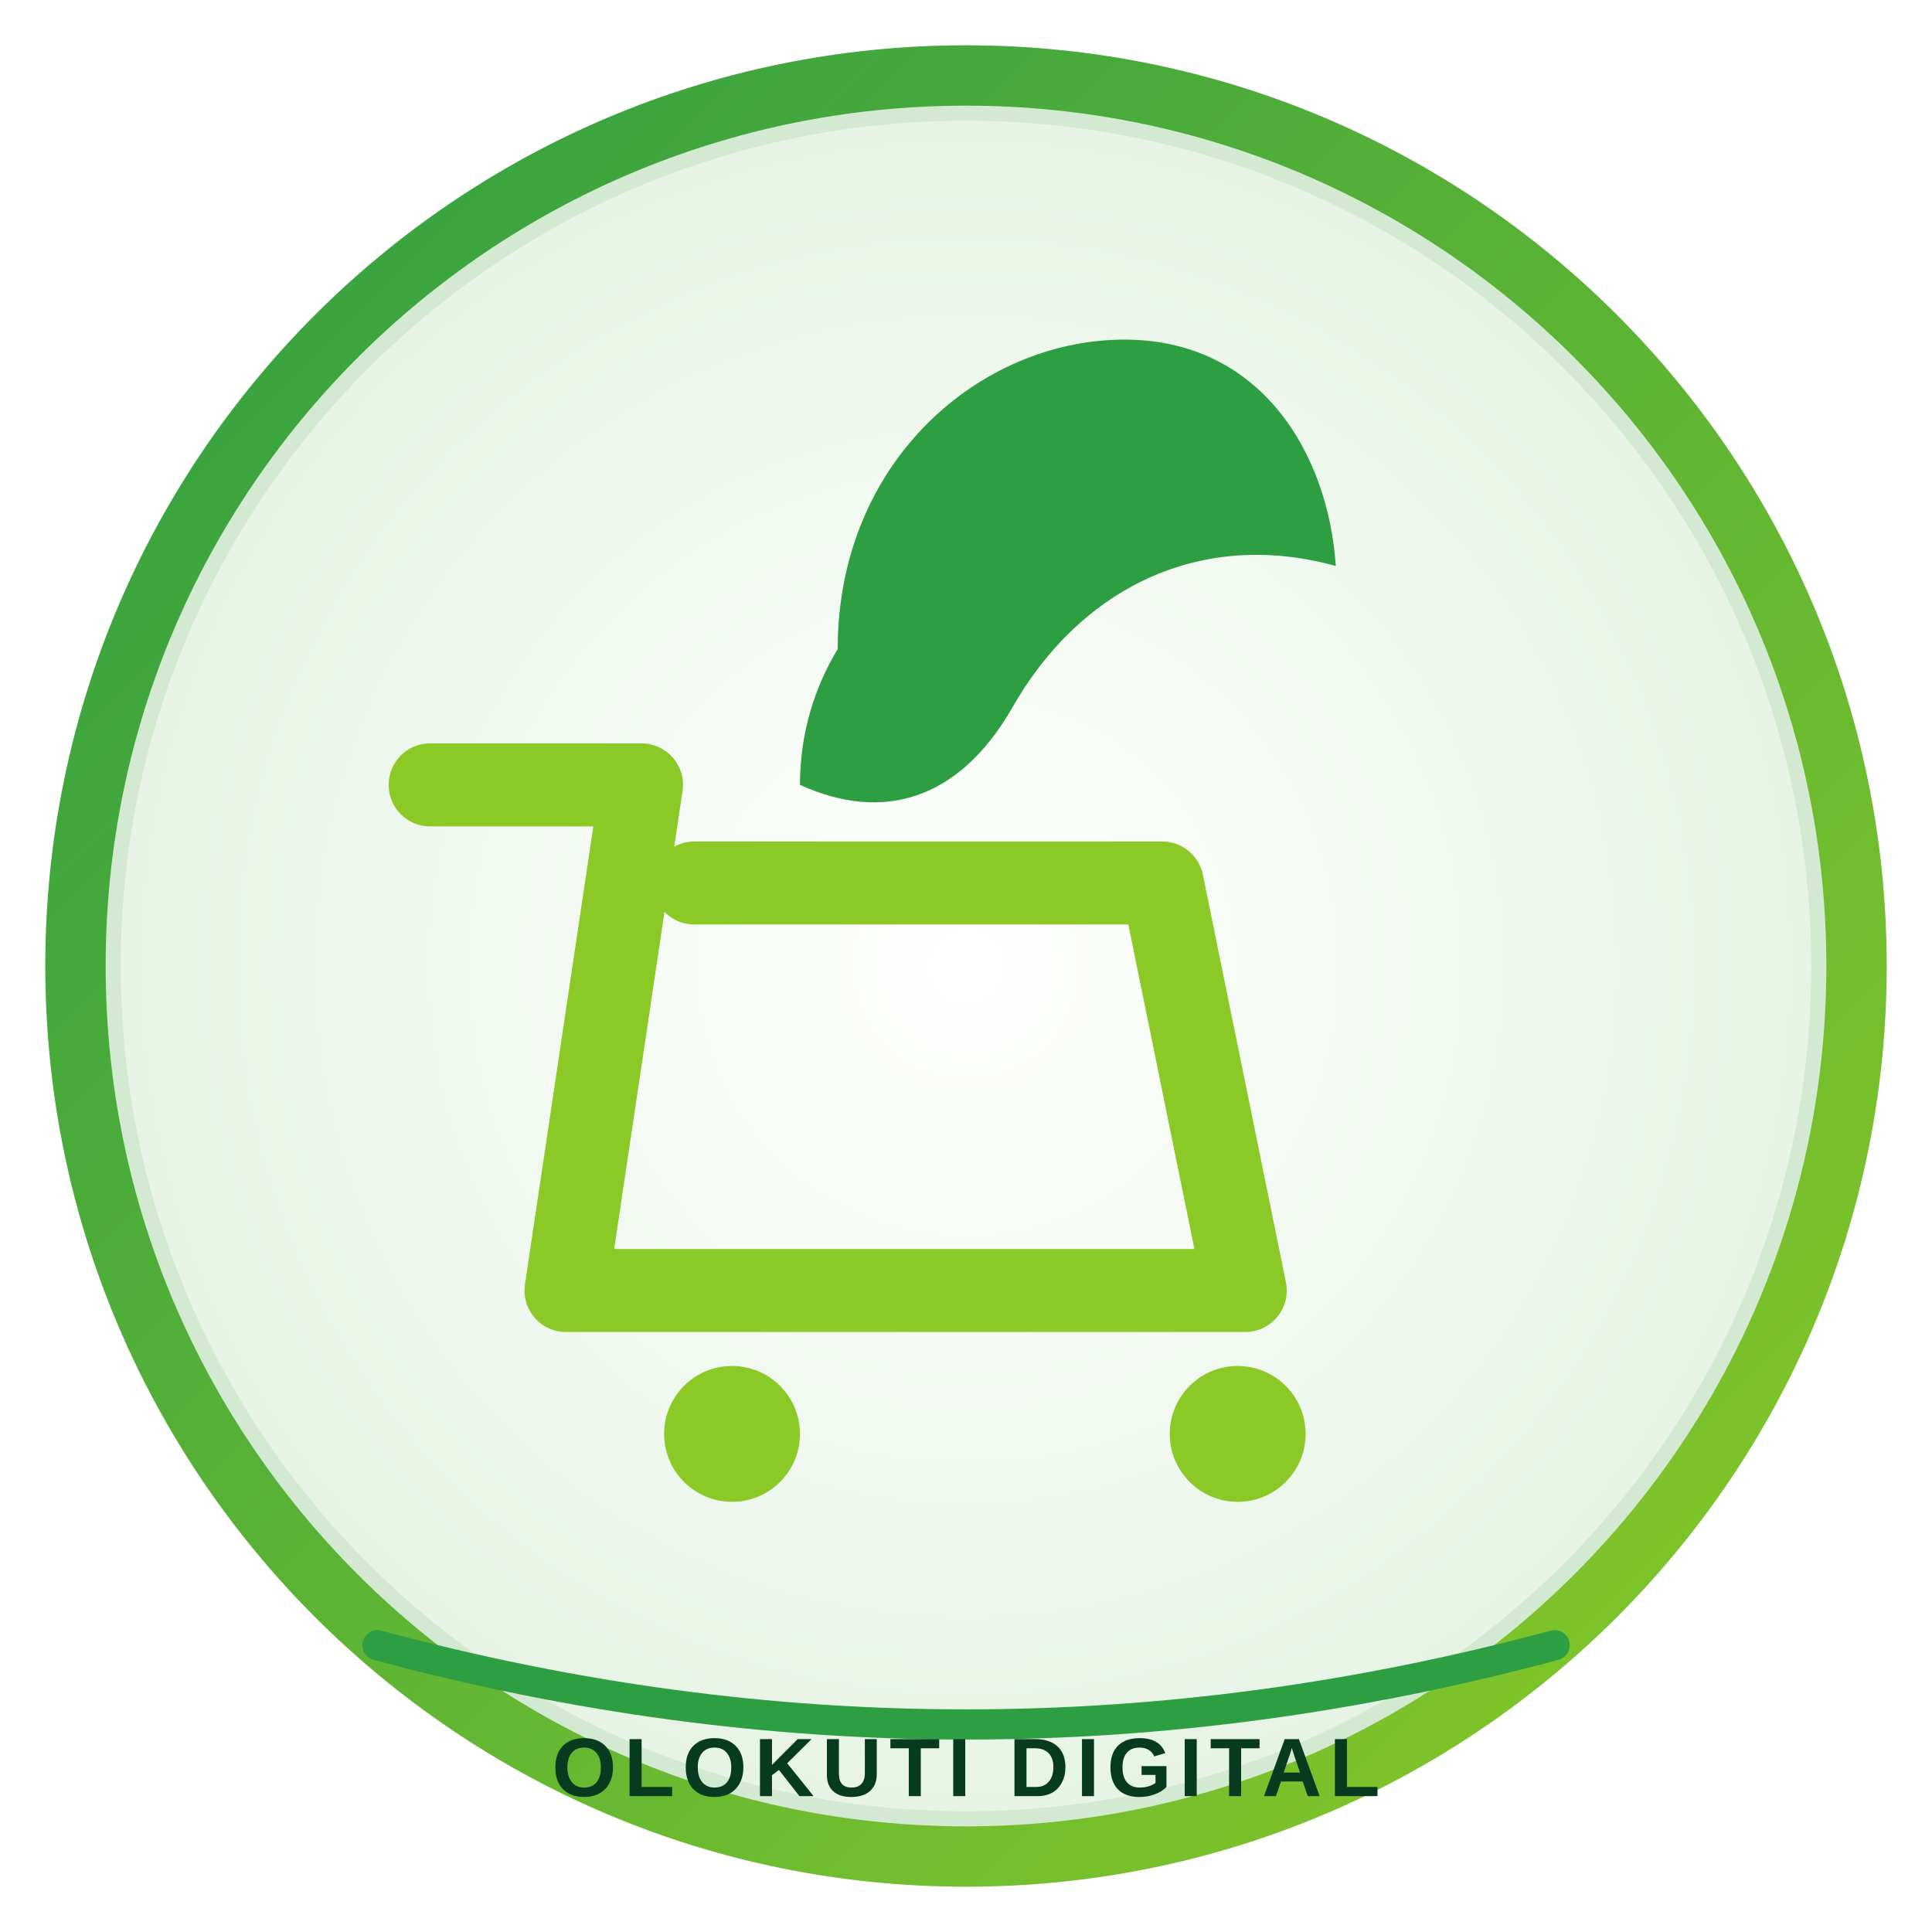
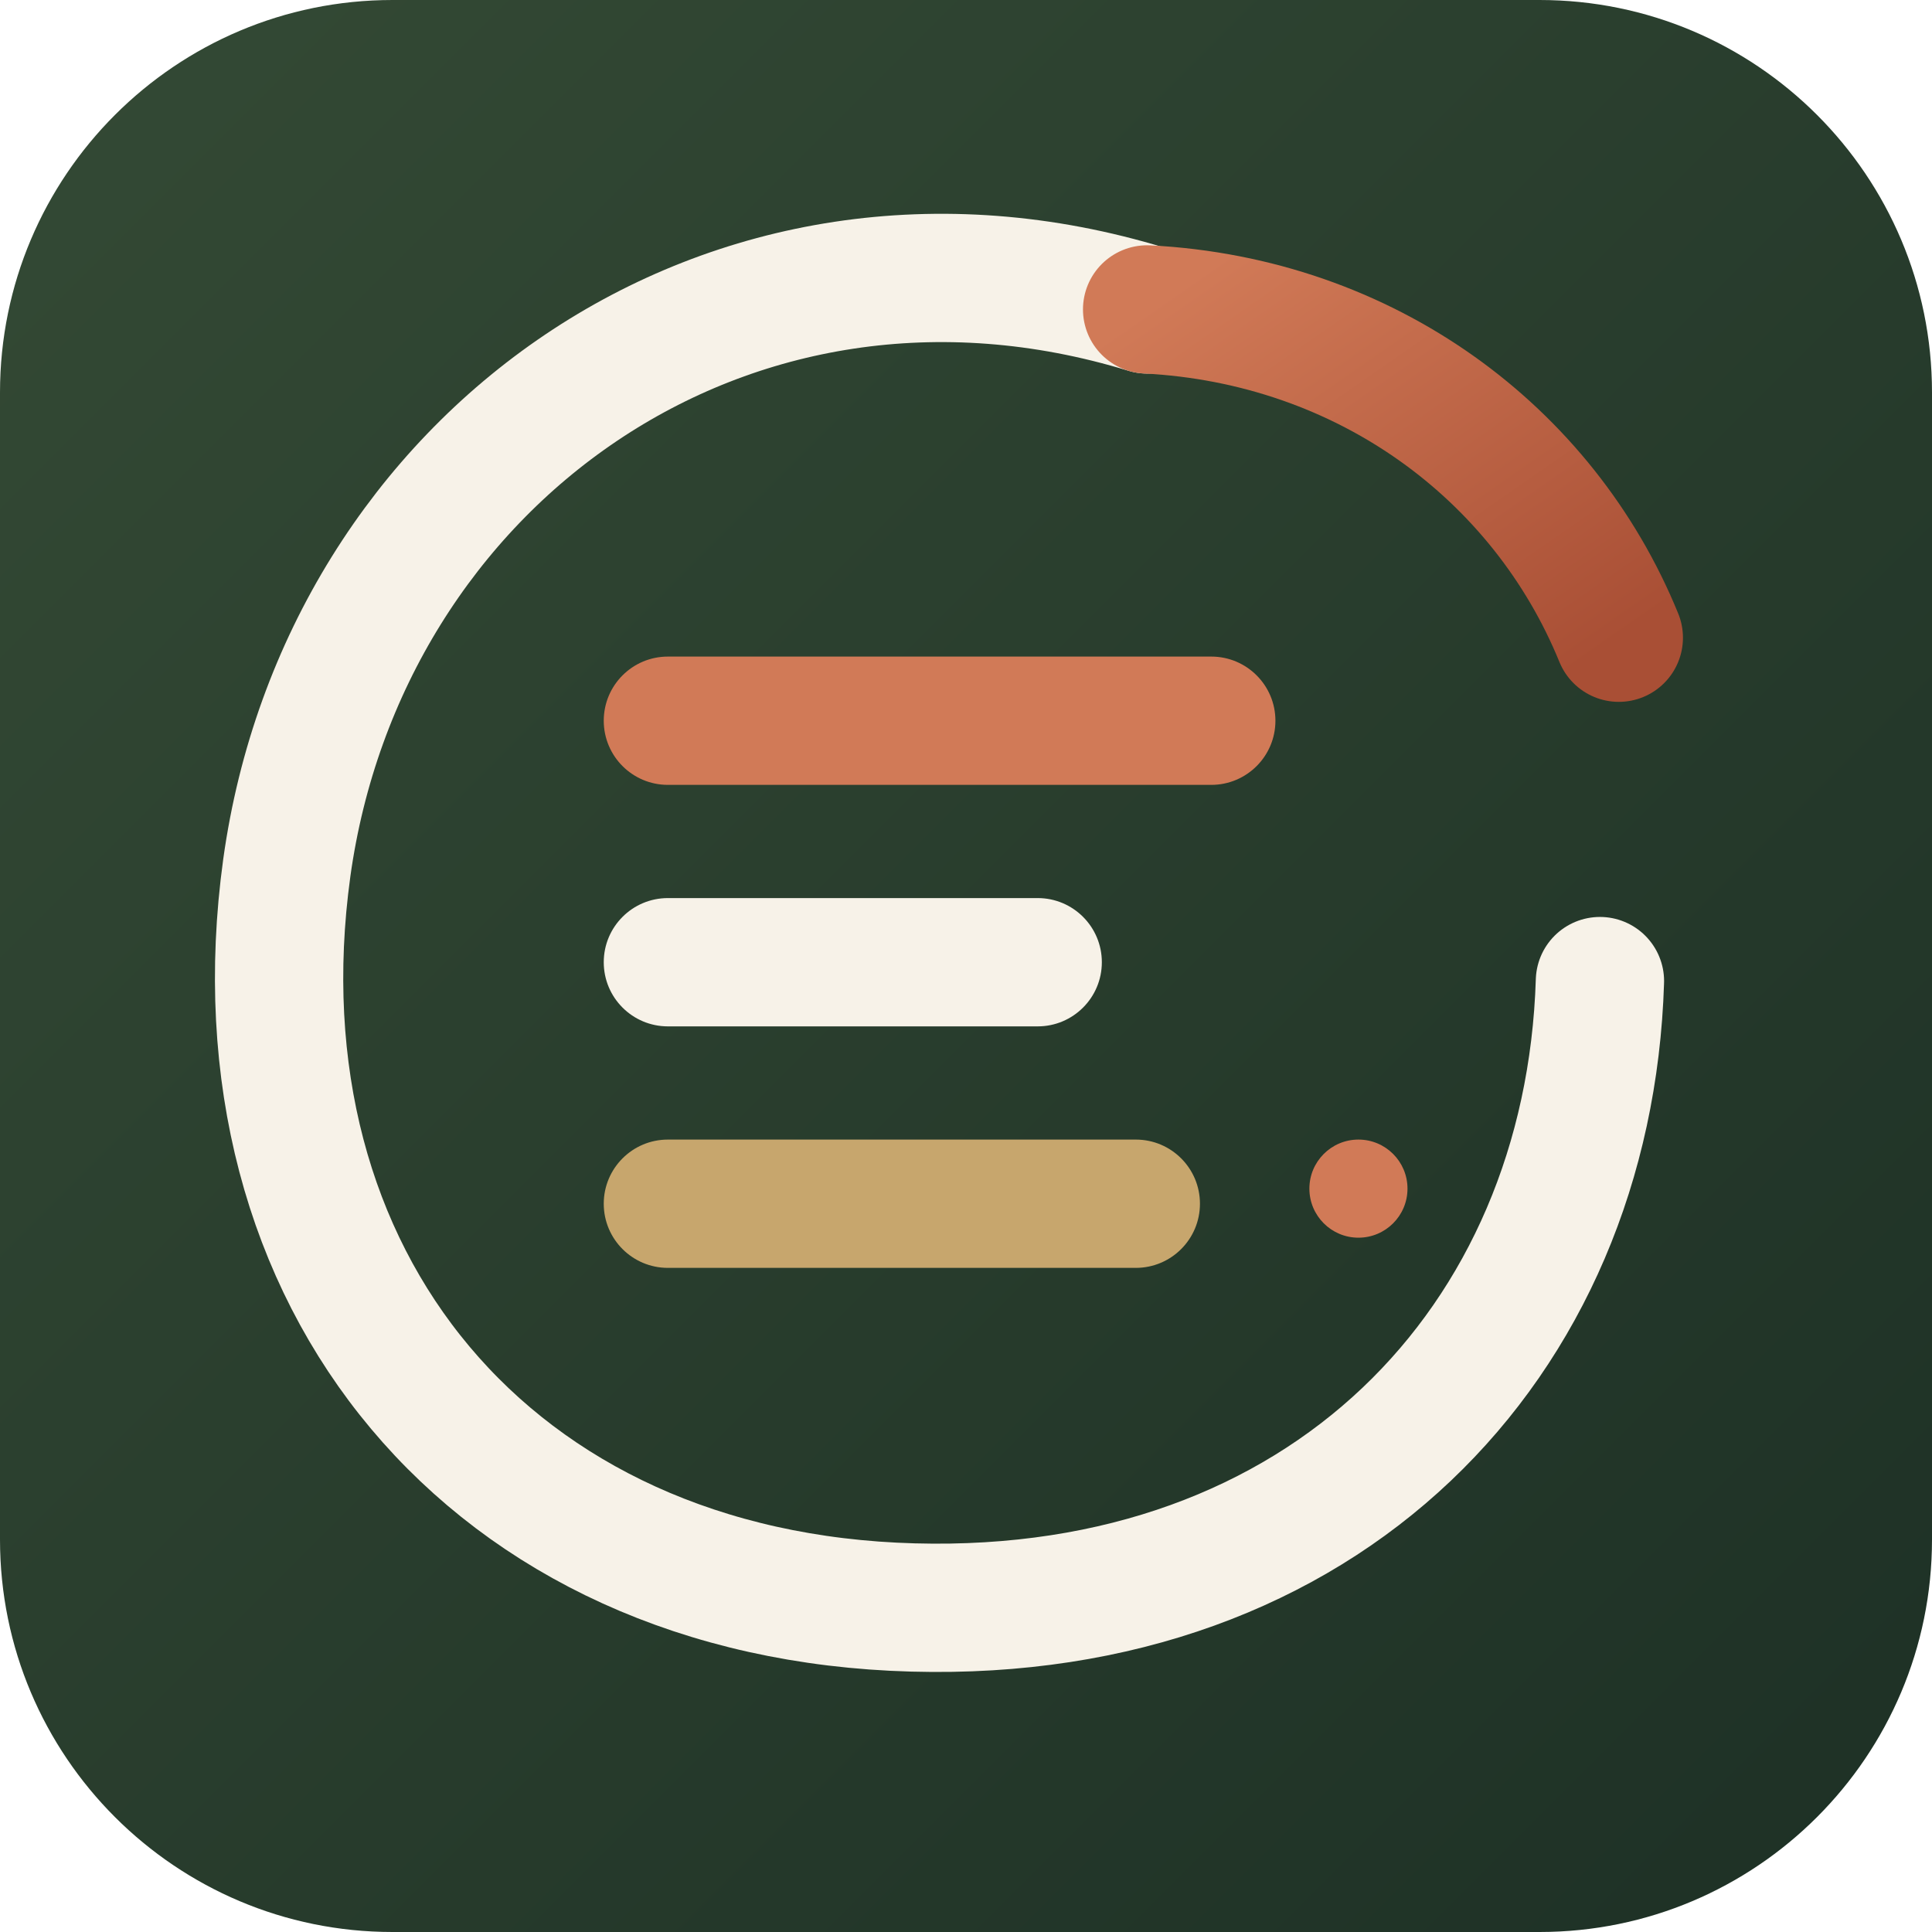
- <svg xmlns="http://www.w3.org/2000/svg" width="256" height="256" viewBox="0 0 256 256" role="img" aria-labelledby="title desc">
+ <svg xmlns="http://www.w3.org/2000/svg" width="512" height="512" viewBox="0 0 512 512" role="img" aria-labelledby="title desc">
  <defs>
-     <linearGradient id="ring" x1="0" y1="0" x2="1" y2="1">
-       <stop stop-color="#2E9E43" />
-       <stop offset="1" stop-color="#8AC926" />
+     <linearGradient id="bg" x1="0" y1="0" x2="1" y2="1">
+       <stop stop-color="#344A35" />
+       <stop offset="1" stop-color="#1D3025" />
    </linearGradient>
-     <radialGradient id="surface">
-       <stop stop-color="#FFFFFF" />
-       <stop offset="1" stop-color="#E7F4E5" />
-     </radialGradient>
+     <linearGradient id="terra" x1="0" y1="0" x2="1" y2="1">
+       <stop stop-color="#D17A57" />
+       <stop offset="1" stop-color="#A94F35" />
+     </linearGradient>
  </defs>
-   <circle cx="128" cy="128" r="122" fill="url(#ring)" />
-   <circle cx="128" cy="128" r="113" fill="url(#surface)" stroke="#D4E9D1" stroke-width="2" />
-   <g transform="translate(0 0)">
-     <path d="M57 104h28l-10 67h90l-11-54H92" fill="none" stroke="#8AC926" stroke-width="11" stroke-linecap="round" stroke-linejoin="round" />
-     <path d="M111 86c0-25 19-41 38-41 18 0 27 15 28 30-18-5-34 3-43 19-7 12-17 15-28 10 0-7 2-13 5-18Z" fill="#2E9E43" />
-     <circle cx="97" cy="190" r="9" fill="#8AC926" />
-     <circle cx="164" cy="190" r="9" fill="#8AC926" />
-   </g>
-   <path d="M50 218Q128 239 206 218" fill="none" stroke="#2E9E43" stroke-width="4" stroke-linecap="round" />
-   <text x="128" y="238" text-anchor="middle" font-family="Arial,sans-serif" font-size="11" font-weight="700" fill="#073B20" letter-spacing="1">OLOKUTI DIGITAL</text>
+   <rect width="512" height="512" rx="104" fill="url(#bg)" />
+   <path d="M304 82C193 48 91 122 76 230C61 339 130 423 242 426C351 429 421 356 424 260" fill="none" stroke="#F7F2E8" stroke-width="34" stroke-linecap="round" />
+   <path d="M304 82C362 85 409 120 429 169" fill="none" stroke="url(#terra)" stroke-width="34" stroke-linecap="round" />
+   <rect x="160" y="174" width="178" height="34" rx="17" fill="#D17A57" />
+   <rect x="160" y="238" width="132" height="34" rx="17" fill="#F7F2E8" />
+   <rect x="160" y="302" width="158" height="34" rx="17" fill="#C7A66D" />
+   <circle cx="360" cy="315" r="13" fill="#D17A57" />
</svg>
